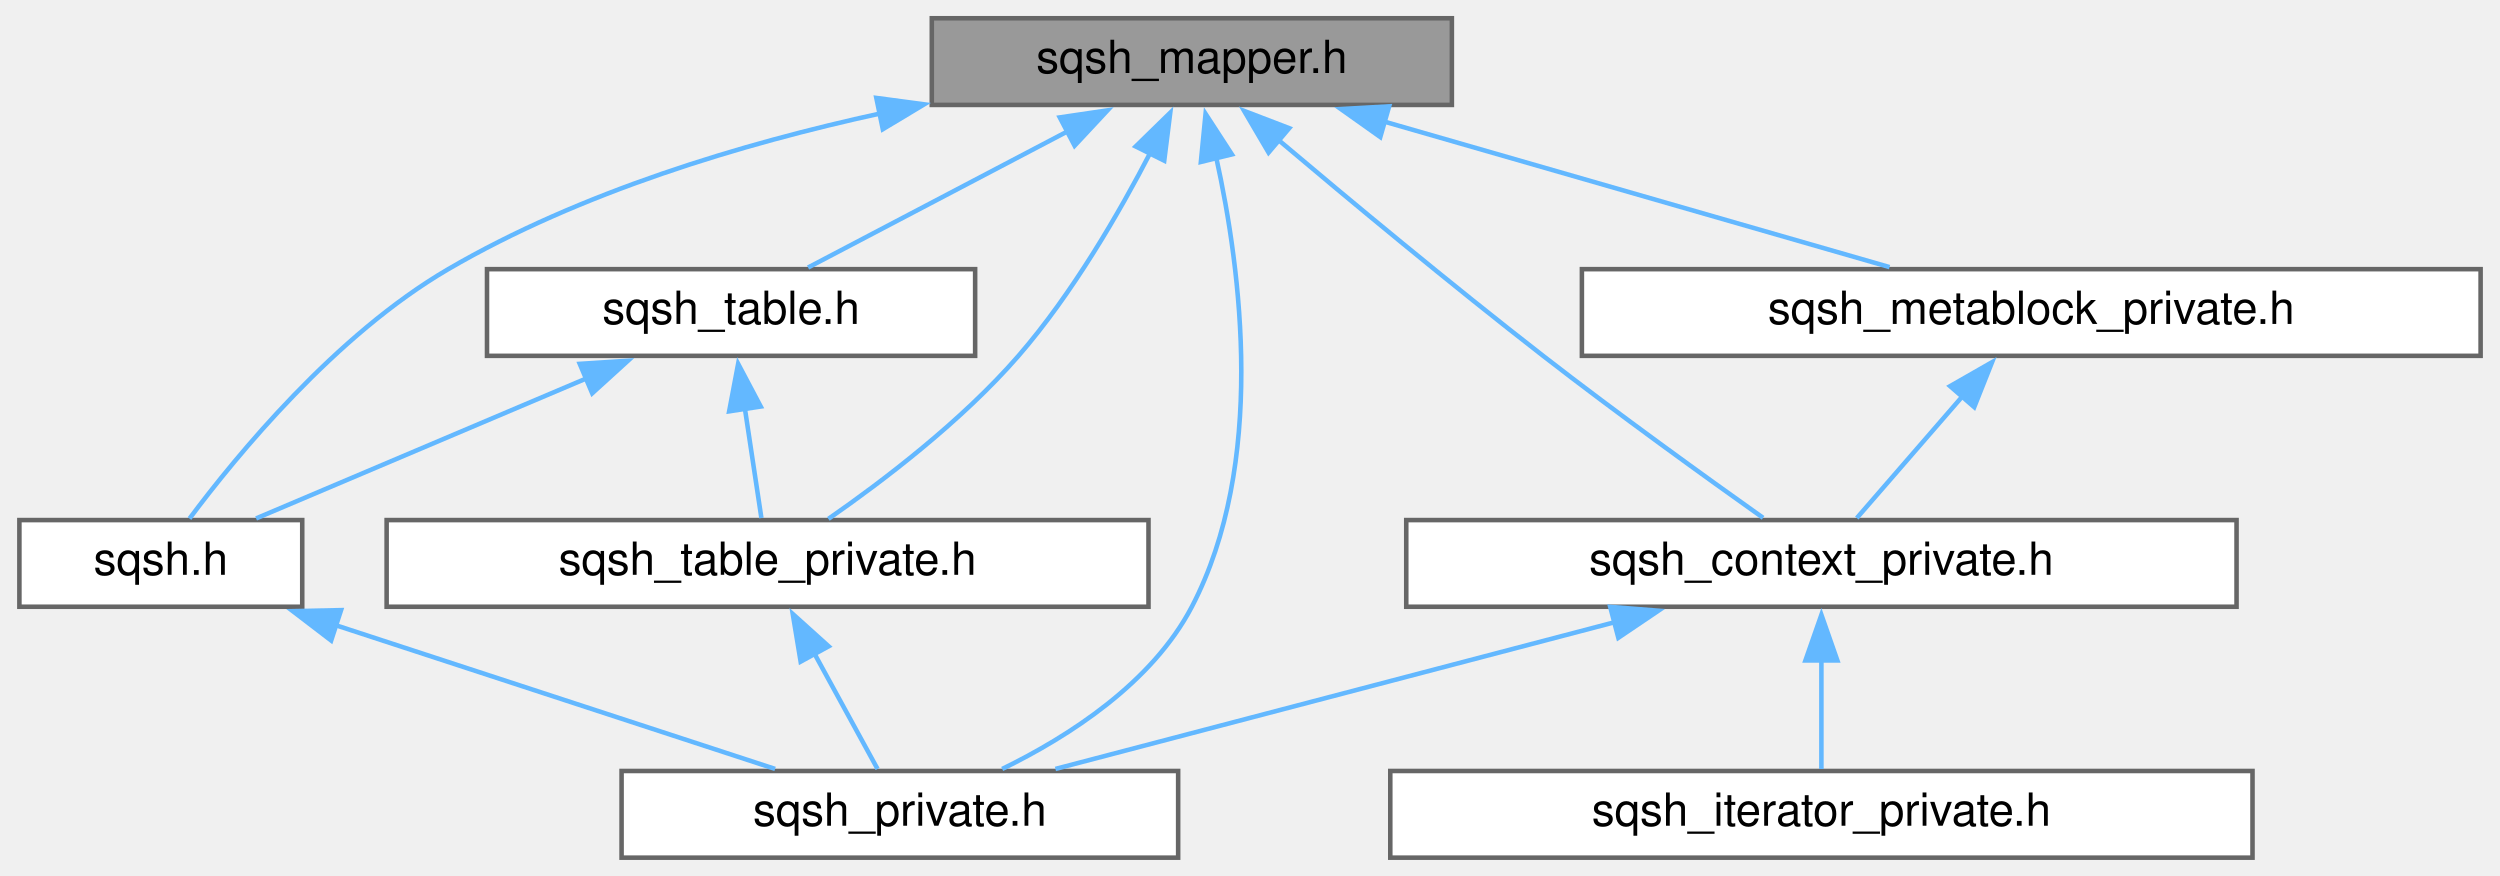
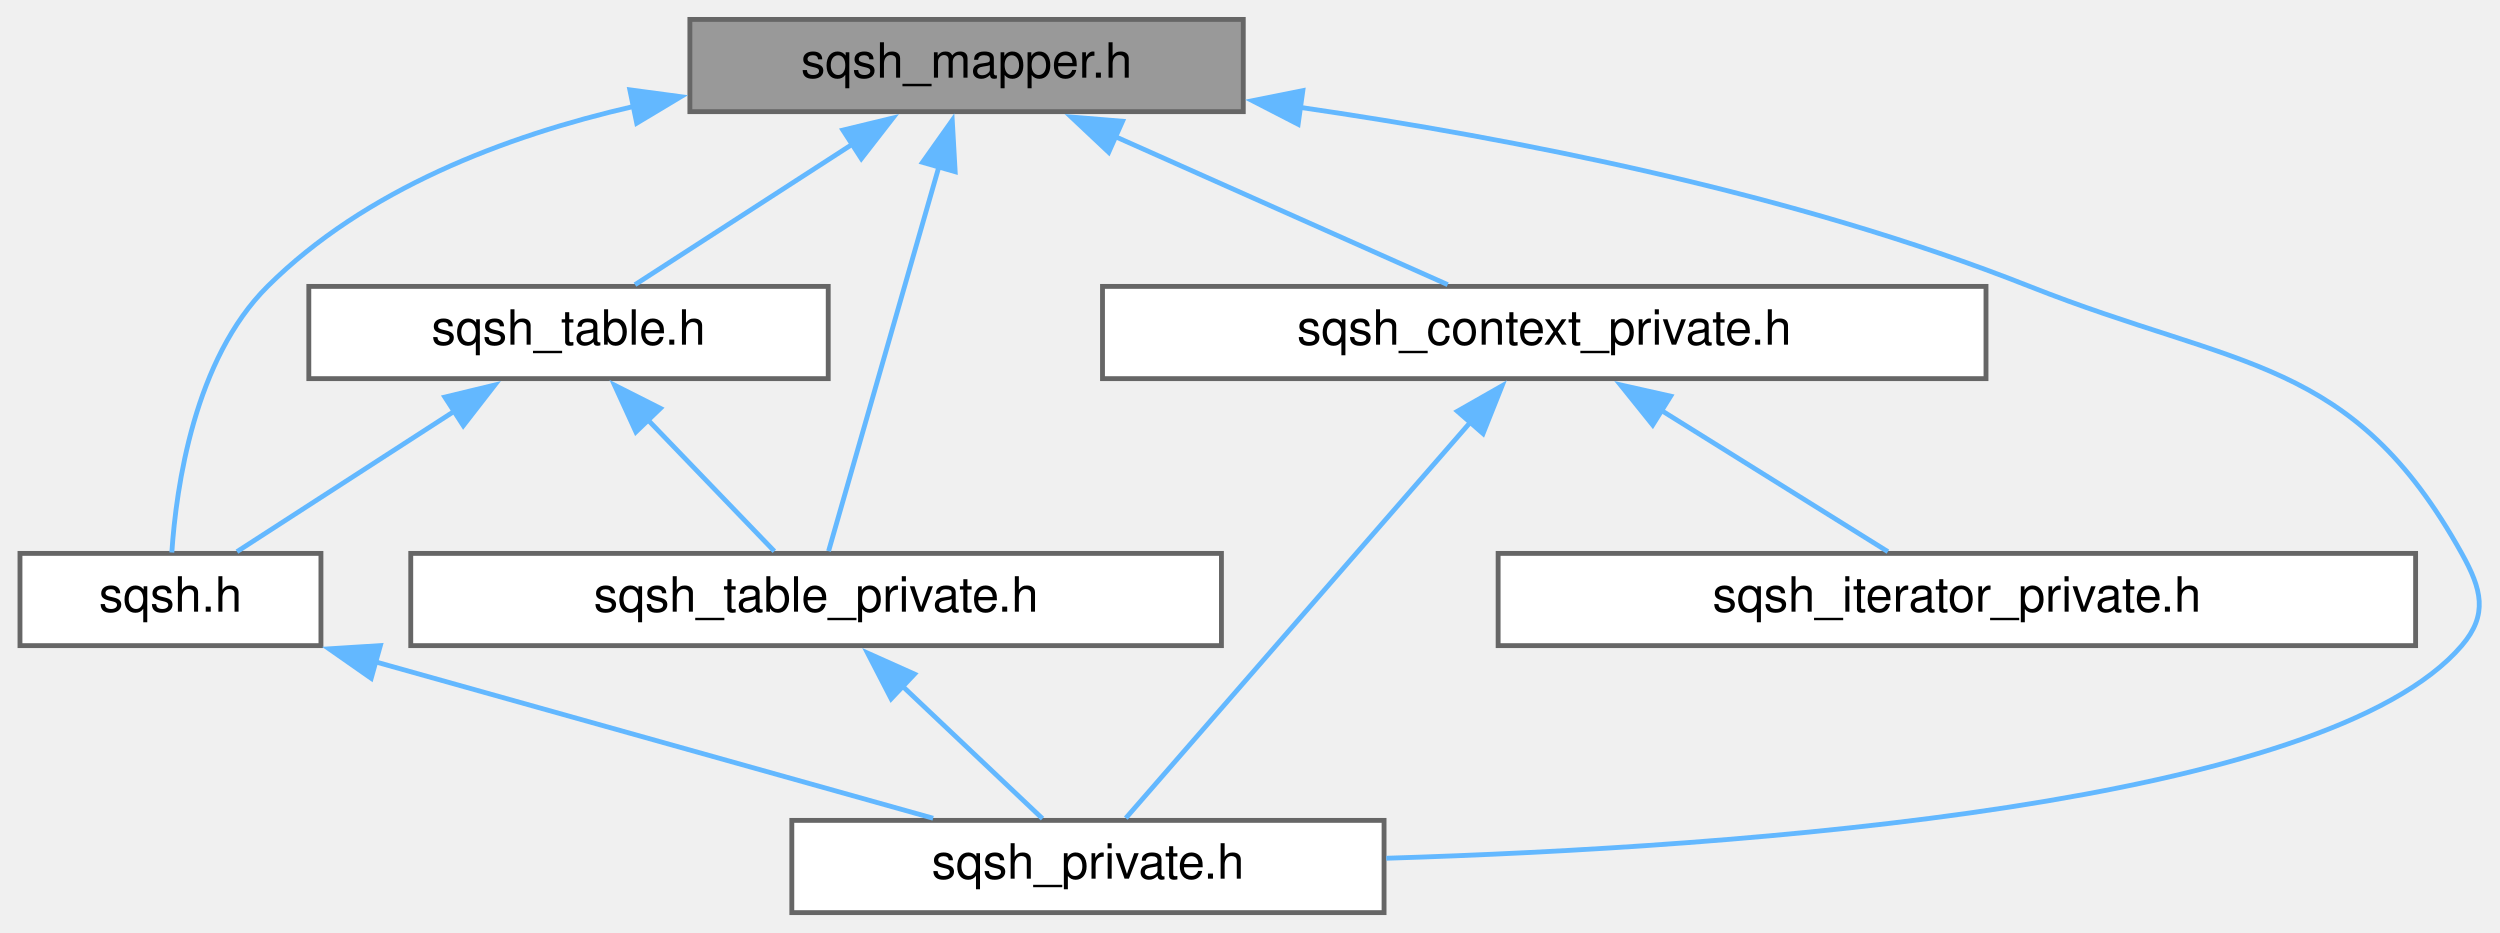
- <svg xmlns="http://www.w3.org/2000/svg" xmlns:xlink="http://www.w3.org/1999/xlink" width="548pt" height="192pt" viewBox="0.00 0.00 547.50 192.00">
+ <svg xmlns="http://www.w3.org/2000/svg" xmlns:xlink="http://www.w3.org/1999/xlink" width="515pt" height="192pt" viewBox="0.00 0.00 514.77 192.00">
  <g id="graph0" class="graph" transform="scale(1 1) rotate(0) translate(4 188)">
    <g id="node1" class="node">
      <g id="a_node1">
        <a xlink:title=" ">
-           <polygon fill="#999999" stroke="#666666" points="314,-184 200,-184 200,-165 314,-165 314,-184" />
-           <text text-anchor="middle" x="257" y="-172" font-family="Helvetica,sans-Serif" font-size="10.00">sqsh_mapper.h</text>
+           <polygon fill="#999999" stroke="#666666" points="252,-184 138,-184 138,-165 252,-165 252,-184" />
+           <text text-anchor="middle" x="195" y="-172" font-family="Helvetica,sans-Serif" font-size="10.00">sqsh_mapper.h</text>
        </a>
      </g>
    </g>
    <g id="node2" class="node">
      <g id="a_node2">
        <a xlink:href="sqsh_8h.html" target="_top" xlink:title=" ">
          <polygon fill="white" stroke="#666666" points="62,-74 0,-74 0,-55 62,-55 62,-74" />
          <text text-anchor="middle" x="31" y="-62" font-family="Helvetica,sans-Serif" font-size="10.00">sqsh.h</text>
        </a>
      </g>
    </g>
    <g id="edge1" class="edge">
-       <path fill="none" stroke="#63b8ff" d="M188.85,-163.16C158.37,-156.51 122.89,-145.85 94,-129 69.32,-114.61 47.57,-88.1 37.29,-74.33" />
-       <polygon fill="#63b8ff" stroke="#63b8ff" points="187.84,-166.53 198.34,-165.13 189.26,-159.68 187.84,-166.53" />
+       <path fill="none" stroke="#63b8ff" d="M126.4,-166.07C99.83,-159.98 71.05,-148.94 51,-129 35.92,-114 32.19,-87.76 31.28,-74.18" />
+       <polygon fill="#63b8ff" stroke="#63b8ff" points="125.63,-169.49 136.14,-168.08 127.05,-162.63 125.63,-169.49" />
    </g>
    <g id="node3" class="node">
      <g id="a_node3">
        <a xlink:href="sqsh__private_8h.html" target="_top" xlink:title=" ">
-           <polygon fill="white" stroke="#666666" points="254,-19 132,-19 132,0 254,0 254,-19" />
-           <text text-anchor="middle" x="193" y="-7" font-family="Helvetica,sans-Serif" font-size="10.00">sqsh_private.h</text>
+           <polygon fill="white" stroke="#666666" points="281,-19 159,-19 159,0 281,0 281,-19" />
+           <text text-anchor="middle" x="220" y="-7" font-family="Helvetica,sans-Serif" font-size="10.00">sqsh_private.h</text>
        </a>
      </g>
    </g>
-     <g id="edge8" class="edge">
-       <path fill="none" stroke="#63b8ff" d="M262.37,-153.37C267.81,-128.66 273.31,-86.21 257,-55 248.29,-38.33 230.17,-26.64 215.43,-19.44" />
-       <polygon fill="#63b8ff" stroke="#63b8ff" points="258.98,-152.5 260.01,-163.05 265.78,-154.16 258.98,-152.5" />
+     <g id="edge6" class="edge">
+       <path fill="none" stroke="#63b8ff" d="M263.57,-165.9C307.66,-159.49 365.55,-148.18 414,-129 457.23,-111.88 480.36,-114.61 503,-74 507.11,-66.62 508.49,-61.42 503,-55 475.08,-22.35 355.98,-13.5 281.46,-11.2" />
+       <polygon fill="#63b8ff" stroke="#63b8ff" points="263.3,-162.4 253.88,-167.25 264.27,-169.33 263.3,-162.4" />
    </g>
    <g id="node4" class="node">
      <g id="a_node4">
        <a xlink:href="sqsh__context__private_8h.html" target="_top" xlink:title=" ">
-           <polygon fill="white" stroke="#666666" points="486,-74 304,-74 304,-55 486,-55 486,-74" />
-           <text text-anchor="middle" x="395" y="-62" font-family="Helvetica,sans-Serif" font-size="10.00">sqsh_context_private.h</text>
+           <polygon fill="white" stroke="#666666" points="405,-129 223,-129 223,-110 405,-110 405,-129" />
+           <text text-anchor="middle" x="314" y="-117" font-family="Helvetica,sans-Serif" font-size="10.00">sqsh_context_private.h</text>
        </a>
      </g>
    </g>
    <g id="edge3" class="edge">
-       <path fill="none" stroke="#63b8ff" d="M275.92,-157.37C291.35,-144.34 313.82,-125.66 334,-110 350.36,-97.3 369.76,-83.33 382.22,-74.49" />
-       <polygon fill="#63b8ff" stroke="#63b8ff" points="273.82,-154.56 268.46,-163.69 278.35,-159.9 273.82,-154.56" />
+       <path fill="none" stroke="#63b8ff" d="M225.47,-159.93C247.05,-150.32 275.38,-137.7 294.11,-129.36" />
+       <polygon fill="#63b8ff" stroke="#63b8ff" points="224.28,-156.63 216.57,-163.89 227.13,-163.02 224.28,-156.63" />
    </g>
    <g id="node6" class="node">
      <g id="a_node6">
-         <a xlink:href="sqsh__metablock__private_8h.html" target="_top" xlink:title=" ">
-           <polygon fill="white" stroke="#666666" points="539.5,-129 342.5,-129 342.5,-110 539.5,-110 539.5,-129" />
-           <text text-anchor="middle" x="441" y="-117" font-family="Helvetica,sans-Serif" font-size="10.00">sqsh_metablock_private.h</text>
+         <a xlink:href="sqsh__table_8h.html" target="_top" xlink:title=" ">
+           <polygon fill="white" stroke="#666666" points="166.5,-129 59.5,-129 59.5,-110 166.5,-110 166.5,-129" />
+           <text text-anchor="middle" x="113" y="-117" font-family="Helvetica,sans-Serif" font-size="10.00">sqsh_table.h</text>
        </a>
      </g>
    </g>
-     <g id="edge6" class="edge">
-       <path fill="none" stroke="#63b8ff" d="M299.13,-161.36C332.9,-151.64 379.5,-138.21 409.94,-129.45" />
-       <polygon fill="#63b8ff" stroke="#63b8ff" points="298.31,-157.96 289.67,-164.09 300.25,-164.69 298.31,-157.96" />
+     <g id="edge7" class="edge">
+       <path fill="none" stroke="#63b8ff" d="M171.73,-158.46C157.19,-149.06 138.96,-137.28 126.7,-129.36" />
+       <polygon fill="#63b8ff" stroke="#63b8ff" points="169.52,-161.2 179.82,-163.69 173.32,-155.32 169.52,-161.2" />
    </g>
    <g id="node7" class="node">
      <g id="a_node7">
-         <a xlink:href="sqsh__table_8h.html" target="_top" xlink:title=" ">
-           <polygon fill="white" stroke="#666666" points="209.5,-129 102.5,-129 102.5,-110 209.5,-110 209.5,-129" />
-           <text text-anchor="middle" x="156" y="-117" font-family="Helvetica,sans-Serif" font-size="10.00">sqsh_table.h</text>
-         </a>
-       </g>
-     </g>
-     <g id="edge9" class="edge">
-       <path fill="none" stroke="#63b8ff" d="M229.88,-159.27C211.73,-149.74 188.42,-137.51 172.88,-129.36" />
-       <polygon fill="#63b8ff" stroke="#63b8ff" points="228.05,-162.26 238.53,-163.81 231.3,-156.06 228.05,-162.26" />
-     </g>
-     <g id="node8" class="node">
-       <g id="a_node8">
        <a xlink:href="sqsh__table__private_8h.html" target="_top" xlink:title=" ">
          <polygon fill="white" stroke="#666666" points="247.5,-74 80.5,-74 80.5,-55 247.5,-55 247.5,-74" />
          <text text-anchor="middle" x="164" y="-62" font-family="Helvetica,sans-Serif" font-size="10.00">sqsh_table_private.h</text>
        </a>
      </g>
    </g>
-     <g id="edge13" class="edge">
-       <path fill="none" stroke="#63b8ff" d="M248.02,-154.75C241.14,-141.46 230.84,-123.64 219,-110 206.6,-95.72 189.22,-82.51 177.33,-74.26" />
-       <polygon fill="#63b8ff" stroke="#63b8ff" points="244.69,-155.9 252.27,-163.3 250.95,-152.78 244.69,-155.9" />
+     <g id="edge11" class="edge">
+       <path fill="none" stroke="#63b8ff" d="M189.37,-153.9C182.61,-130.33 171.55,-91.81 166.57,-74.46" />
+       <polygon fill="#63b8ff" stroke="#63b8ff" points="185.92,-154.56 192.05,-163.21 192.65,-152.63 185.92,-154.56" />
    </g>
    <g id="edge2" class="edge">
-       <path fill="none" stroke="#63b8ff" d="M69.26,-50.98C98.89,-41.29 139.21,-28.1 165.65,-19.45" />
-       <polygon fill="#63b8ff" stroke="#63b8ff" points="68.34,-47.6 59.92,-54.04 70.51,-54.26 68.34,-47.6" />
+       <path fill="none" stroke="#63b8ff" d="M72.97,-51.73C107.76,-41.98 156.46,-28.32 188.11,-19.44" />
+       <polygon fill="#63b8ff" stroke="#63b8ff" points="72.35,-48.27 63.67,-54.34 74.24,-55.01 72.35,-48.27" />
    </g>
    <g id="edge5" class="edge">
-       <path fill="none" stroke="#63b8ff" d="M349.71,-51.62C312.57,-41.87 260.8,-28.29 227.1,-19.45" />
-       <polygon fill="#63b8ff" stroke="#63b8ff" points="348.71,-54.97 359.27,-54.13 350.49,-48.2 348.71,-54.97" />
+       <path fill="none" stroke="#63b8ff" d="M298.87,-101.12C278.6,-77.83 243.38,-37.36 227.8,-19.46" />
+       <polygon fill="#63b8ff" stroke="#63b8ff" points="296.11,-103.28 305.31,-108.52 301.39,-98.68 296.11,-103.28" />
    </g>
    <g id="node5" class="node">
      <g id="a_node5">
        <a xlink:href="sqsh__iterator__private_8h.html" target="_top" xlink:title=" ">
-           <polygon fill="white" stroke="#666666" points="489.5,-19 300.5,-19 300.5,0 489.5,0 489.5,-19" />
-           <text text-anchor="middle" x="395" y="-7" font-family="Helvetica,sans-Serif" font-size="10.00">sqsh_iterator_private.h</text>
+           <polygon fill="white" stroke="#666666" points="493.5,-74 304.5,-74 304.5,-55 493.5,-55 493.5,-74" />
+           <text text-anchor="middle" x="399" y="-62" font-family="Helvetica,sans-Serif" font-size="10.00">sqsh_iterator_private.h</text>
        </a>
      </g>
    </g>
    <g id="edge4" class="edge">
-       <path fill="none" stroke="#63b8ff" d="M395,-43.35C395,-35.1 395,-25.97 395,-19.44" />
-       <polygon fill="#63b8ff" stroke="#63b8ff" points="391.5,-43.23 395,-53.23 398.5,-43.23 391.5,-43.23" />
+       <path fill="none" stroke="#63b8ff" d="M338.12,-103.46C353.19,-94.06 372.09,-82.28 384.79,-74.36" />
+       <polygon fill="#63b8ff" stroke="#63b8ff" points="336.34,-100.45 329.7,-108.71 340.04,-106.39 336.34,-100.45" />
    </g>
-     <g id="edge7" class="edge">
-       <path fill="none" stroke="#63b8ff" d="M426,-101.22C418.24,-92.28 409.1,-81.74 402.76,-74.44" />
-       <polygon fill="#63b8ff" stroke="#63b8ff" points="423.21,-103.35 432.41,-108.61 428.5,-98.76 423.21,-103.35" />
+     <g id="edge8" class="edge">
+       <path fill="none" stroke="#63b8ff" d="M89.73,-103.46C75.19,-94.06 56.96,-82.28 44.7,-74.36" />
+       <polygon fill="#63b8ff" stroke="#63b8ff" points="87.52,-106.2 97.82,-108.69 91.32,-100.32 87.52,-106.2" />
+     </g>
+     <g id="edge9" class="edge">
+       <path fill="none" stroke="#63b8ff" d="M129.36,-101.5C138.02,-92.5 148.3,-81.82 155.4,-74.44" />
+       <polygon fill="#63b8ff" stroke="#63b8ff" points="126.88,-99.02 122.47,-108.66 131.93,-103.88 126.88,-99.02" />
    </g>
    <g id="edge10" class="edge">
-       <path fill="none" stroke="#63b8ff" d="M124.31,-105.06C101.6,-95.43 71.66,-82.74 51.89,-74.36" />
-       <polygon fill="#63b8ff" stroke="#63b8ff" points="122.83,-108.24 133.4,-108.92 125.56,-101.79 122.83,-108.24" />
-     </g>
-     <g id="edge11" class="edge">
-       <path fill="none" stroke="#63b8ff" d="M159,-98.64C160.25,-90.31 161.65,-81.05 162.65,-74.44" />
-       <polygon fill="#63b8ff" stroke="#63b8ff" points="155.58,-97.84 157.55,-108.25 162.5,-98.89 155.58,-97.84" />
-     </g>
-     <g id="edge12" class="edge">
-       <path fill="none" stroke="#63b8ff" d="M174.24,-44.79C178.95,-36.18 184.32,-26.36 188.11,-19.44" />
-       <polygon fill="#63b8ff" stroke="#63b8ff" points="171.25,-42.97 169.52,-53.42 177.39,-46.33 171.25,-42.97" />
+       <path fill="none" stroke="#63b8ff" d="M181.63,-46.81C191.24,-37.72 202.75,-26.82 210.64,-19.36" />
+       <polygon fill="#63b8ff" stroke="#63b8ff" points="179.46,-44.05 174.6,-53.47 184.27,-49.14 179.46,-44.05" />
    </g>
  </g>
</svg>
